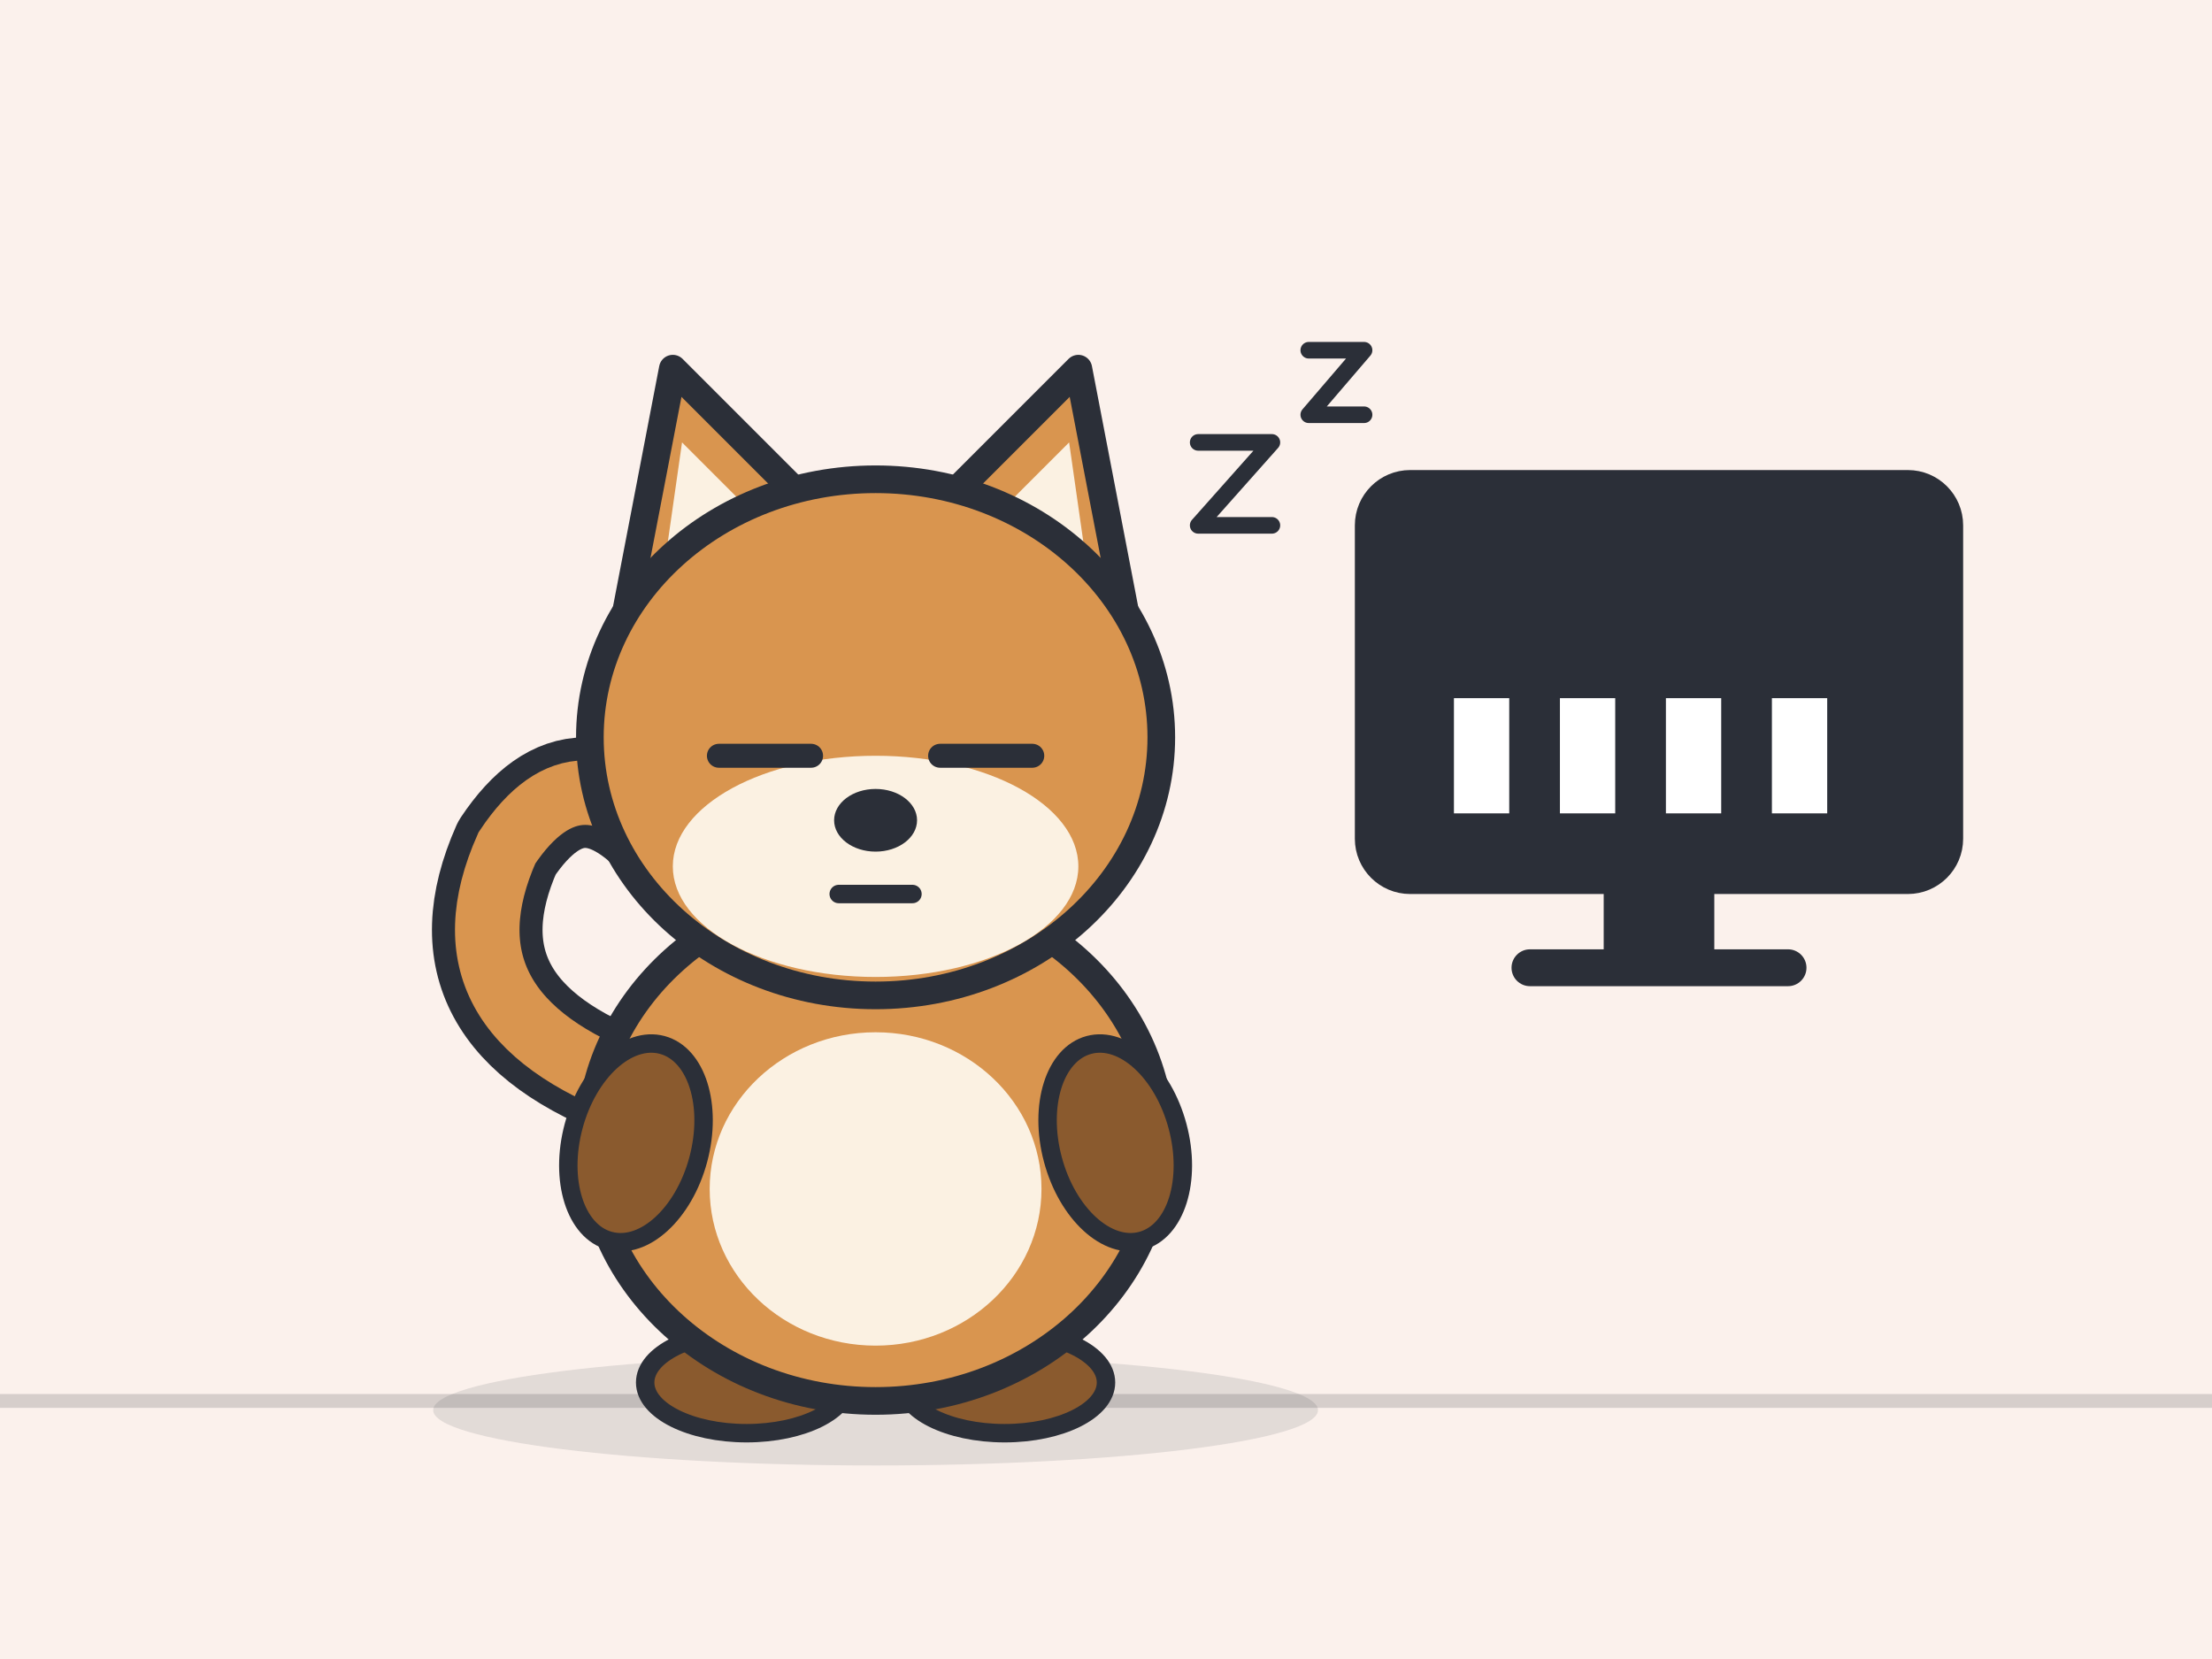
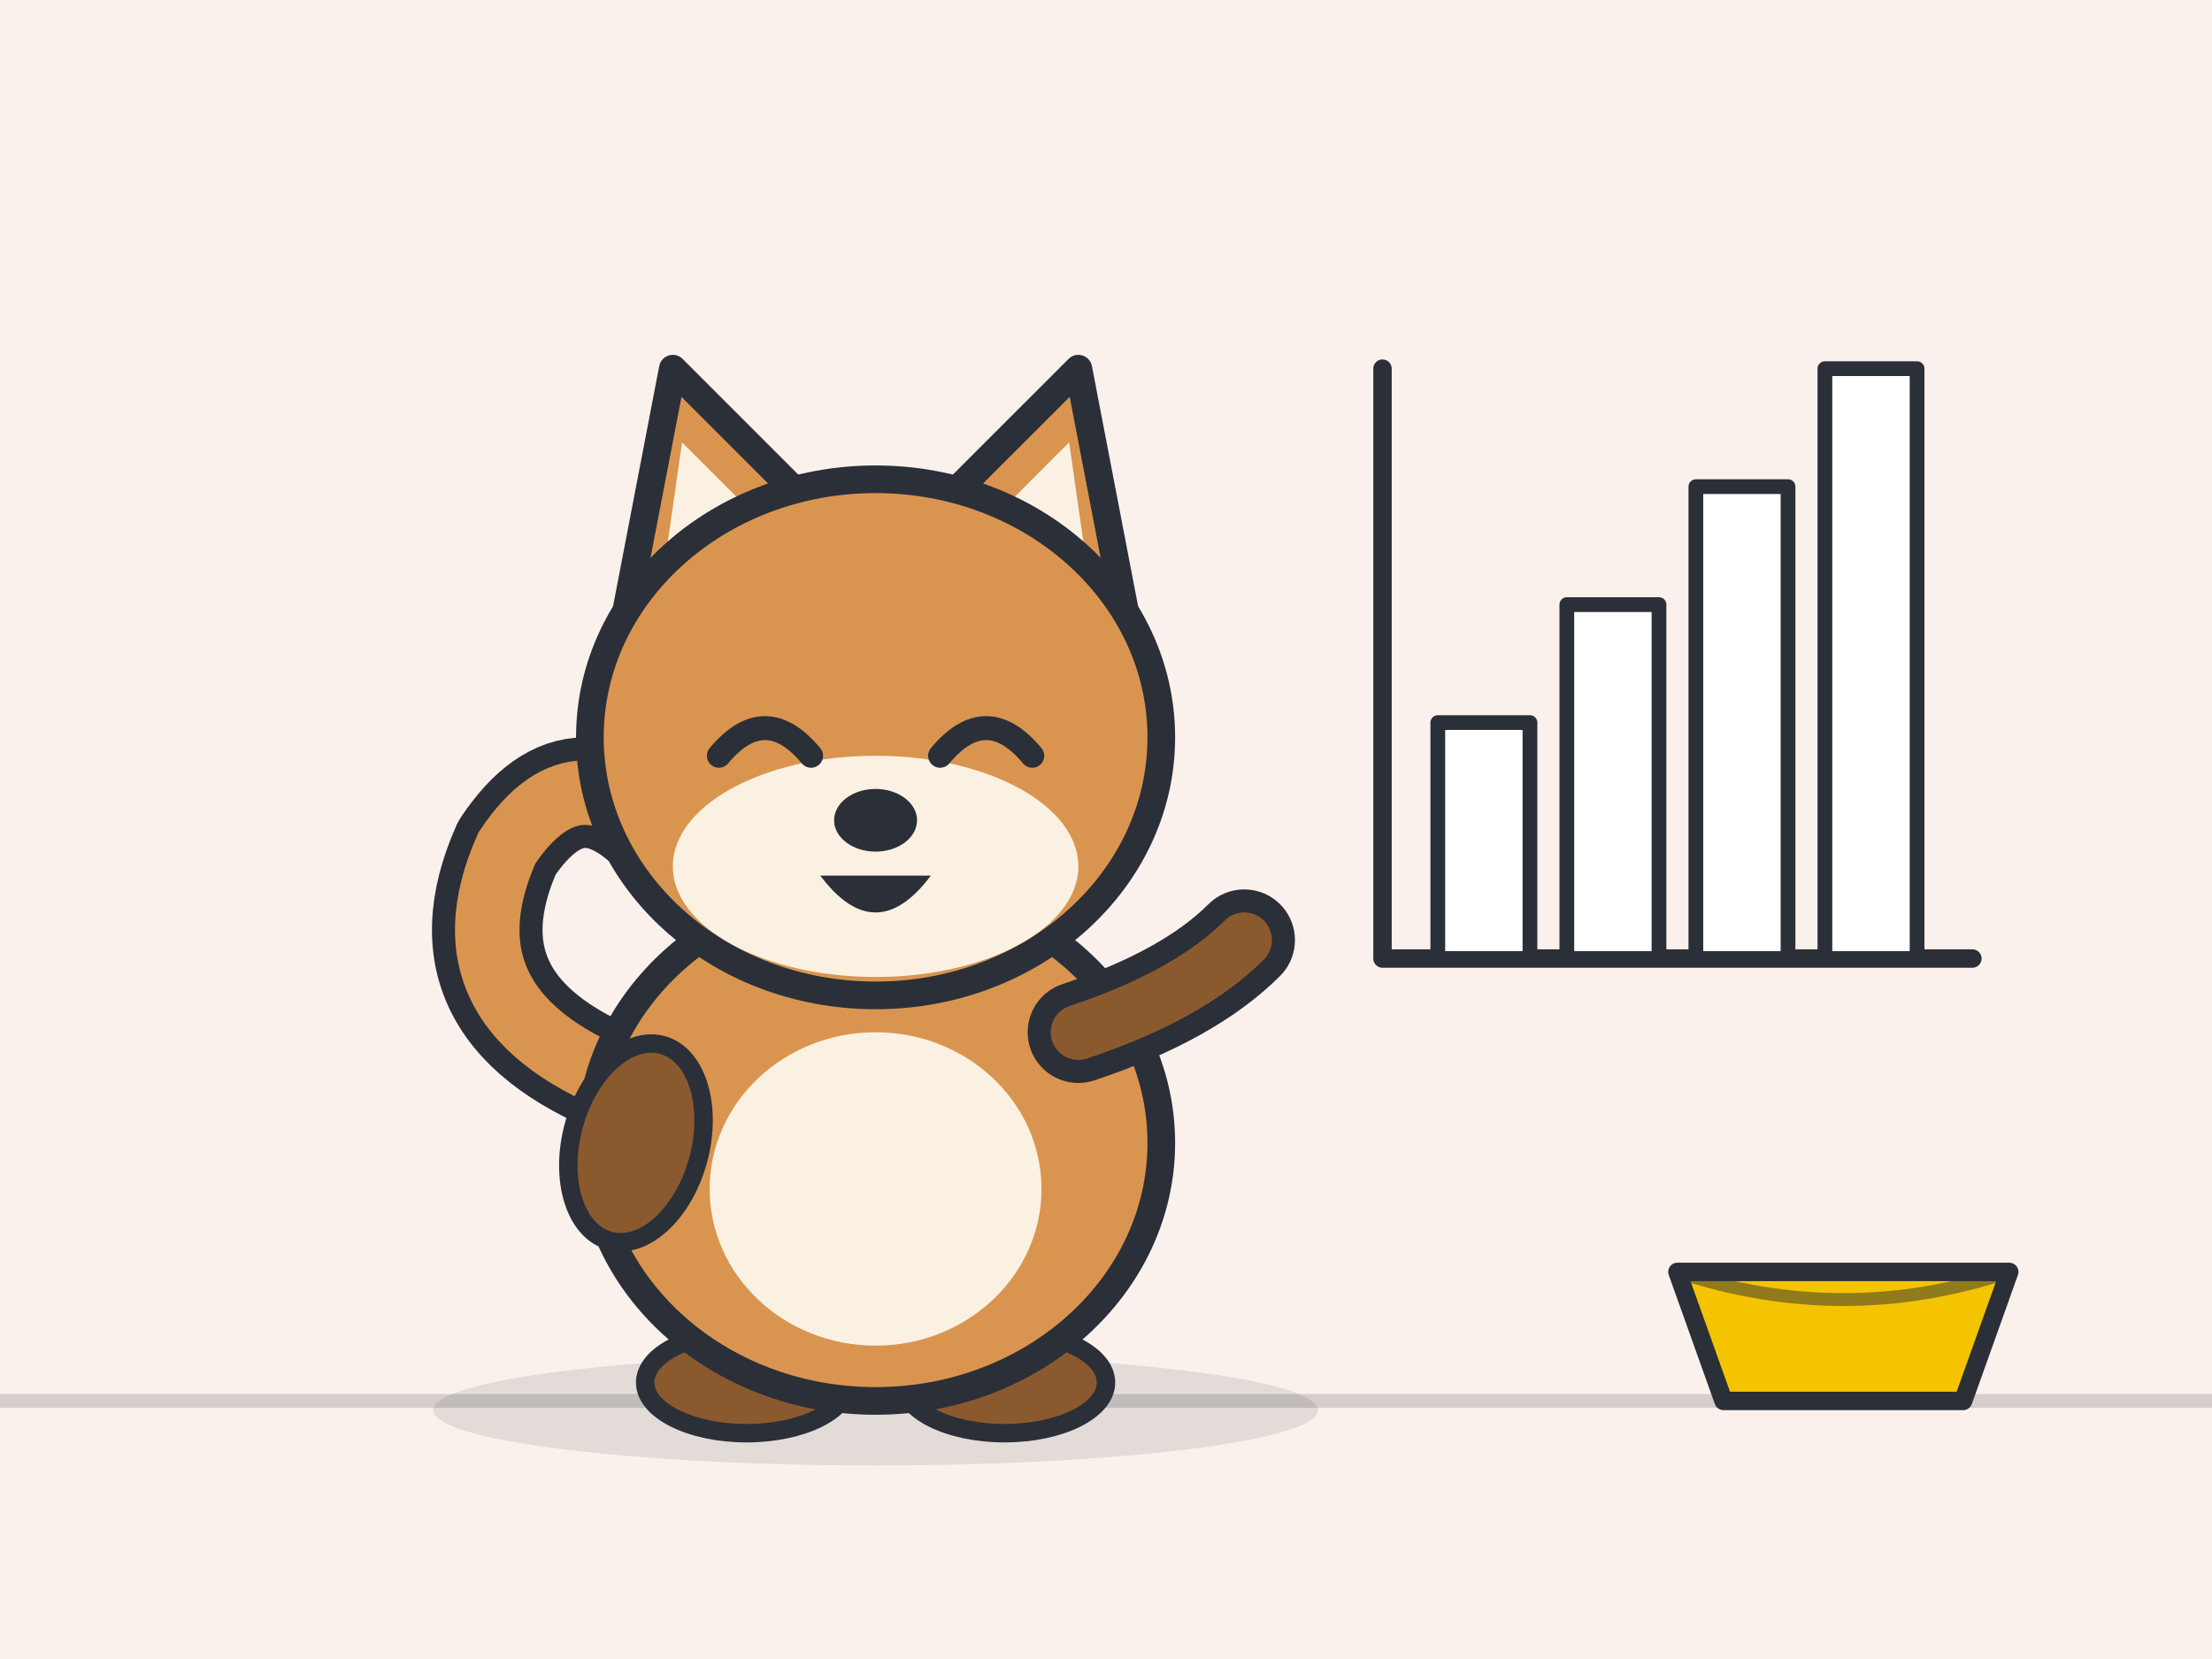
<svg xmlns="http://www.w3.org/2000/svg" viewBox="0 0 240 180" width="240" height="180">
  <rect width="240" height="180" fill="#fbf1ec" />
  <line x1="0" y1="152" x2="240" y2="152" stroke="#2b2f38" stroke-width="1.5" opacity=".18" />
-   <rect x="148" y="52" width="64" height="44" rx="5" fill="#2b2f38" stroke="#2b2f38" stroke-width="2" stroke-linejoin="round" stroke-linecap="round" />
-   <rect x="157" y="75" width="7.5" height="14" fill="#fff" stroke="#2b2f38" stroke-width="1.5" stroke-linejoin="round" stroke-linecap="round" />
-   <rect x="168.5" y="75" width="7.5" height="14" fill="#fff" stroke="#2b2f38" stroke-width="1.5" stroke-linejoin="round" stroke-linecap="round" />
-   <rect x="180" y="75" width="7.5" height="14" fill="#fff" stroke="#2b2f38" stroke-width="1.5" stroke-linejoin="round" stroke-linecap="round" />
-   <rect x="191.5" y="75" width="7.5" height="14" fill="#fff" stroke="#2b2f38" stroke-width="1.5" stroke-linejoin="round" stroke-linecap="round" />
-   <rect x="174" y="96" width="12" height="8" fill="#2b2f38" />
-   <rect x="164" y="103" width="32" height="4" rx="2" fill="#2b2f38" />
+   <path d="M150 40 v64 h64" fill="none" stroke="#2b2f38" stroke-width="2" stroke-linejoin="round" stroke-linecap="round" />
+   <rect x="156" y="78.4" width="10" height="25.6" fill="#fff" stroke="#2b2f38" stroke-width="1.6" stroke-linejoin="round" stroke-linecap="round" />
+   <rect x="170" y="65.6" width="10" height="38.4" fill="#fff" stroke="#2b2f38" stroke-width="1.6" stroke-linejoin="round" stroke-linecap="round" />
+   <rect x="184" y="52.8" width="10" height="51.2" fill="#fff" stroke="#2b2f38" stroke-width="1.6" stroke-linejoin="round" stroke-linecap="round" />
+   <rect x="198" y="40" width="10" height="64" fill="#fff" stroke="#2b2f38" stroke-width="1.6" stroke-linejoin="round" stroke-linecap="round" />
  <ellipse cx="95" cy="153" rx="48" ry="6" fill="#2b2f38" opacity=".12" />
  <path d="M69 118 q-22 -8 -14 -26 q8 -12 18 0" fill="none" stroke="#2b2f38" stroke-width="12" stroke-linejoin="round" stroke-linecap="round" />
  <path d="M69 118 q-22 -8 -14 -26 q8 -12 18 0" fill="none" stroke="#d9954f" stroke-width="7" stroke-linecap="round" />
  <ellipse cx="81" cy="150" rx="11" ry="5.5" fill="#8a5a2e" stroke="#2b2f38" stroke-width="2" stroke-linejoin="round" stroke-linecap="round" />
  <ellipse cx="109" cy="150" rx="11" ry="5.5" fill="#8a5a2e" stroke="#2b2f38" stroke-width="2" stroke-linejoin="round" stroke-linecap="round" />
  <ellipse cx="95" cy="124" rx="31" ry="28" fill="#d9954f" stroke="#2b2f38" stroke-width="3" stroke-linejoin="round" stroke-linecap="round" />
  <ellipse cx="95" cy="129" rx="18" ry="17" fill="#fbf1e2" />
  <ellipse cx="69" cy="124" rx="7" ry="11" transform="rotate(15 69 124)" fill="#8a5a2e" stroke="#2b2f38" stroke-width="2" stroke-linejoin="round" stroke-linecap="round" />
-   <ellipse cx="121" cy="124" rx="7" ry="11" transform="rotate(-15 121 124)" fill="#8a5a2e" stroke="#2b2f38" stroke-width="2" stroke-linejoin="round" stroke-linecap="round" />
+   <path d="M117 112 Q129 108 135 102" fill="none" stroke="#2b2f38" stroke-width="11" stroke-linejoin="round" stroke-linecap="round" />
+   <path d="M117 112 Q129 108 135 102" fill="none" stroke="#8a5a2e" stroke-width="6" stroke-linecap="round" />
  <path d="M68 66 L73 40 L89 56 Z" fill="#d9954f" stroke="#2b2f38" stroke-width="3" stroke-linejoin="round" stroke-linecap="round" />
  <path d="M72 62 L74 48 L83 57 Z" fill="#fbf1e2" />
  <path d="M122 66 L117 40 L101 56 Z" fill="#d9954f" stroke="#2b2f38" stroke-width="3" stroke-linejoin="round" stroke-linecap="round" />
  <path d="M118 62 L116 48 L107 57 Z" fill="#fbf1e2" />
  <ellipse cx="95" cy="80" rx="31" ry="28" fill="#d9954f" stroke="#2b2f38" stroke-width="3" stroke-linejoin="round" stroke-linecap="round" />
  <ellipse cx="95" cy="94" rx="22" ry="12" fill="#fbf1e2" />
-   <path d="M78 82 h10" fill="none" stroke="#2b2f38" stroke-width="2.6" stroke-linecap="round" />
-   <path d="M102 82 h10" fill="none" stroke="#2b2f38" stroke-width="2.6" stroke-linecap="round" />
+   <path d="M78 82 q5 -6 10 0" fill="none" stroke="#2b2f38" stroke-width="2.6" stroke-linecap="round" />
+   <path d="M102 82 q5 -6 10 0" fill="none" stroke="#2b2f38" stroke-width="2.6" stroke-linecap="round" />
  <ellipse cx="95" cy="89" rx="4.5" ry="3.4" fill="#2b2f38" />
-   <path d="M91 97 h8" fill="none" stroke="#2b2f38" stroke-width="2" stroke-linejoin="round" stroke-linecap="round" />
-   <path d="M130 48 h8 l-8 9 h8 M142 38 h6 l-6 7 h6" fill="none" stroke="#2b2f38" stroke-width="1.8" stroke-linejoin="round" stroke-linecap="round" />
+   <path d="M89 95 q6 8 12 0 z" fill="#2b2f38" />
+   <path d="M182 138 h36 l-5 14 h-26 z" fill="#f5c400" stroke="#2b2f38" stroke-width="2" stroke-linejoin="round" stroke-linecap="round" />
+   <path d="M182 138 q18 6 36 0" fill="none" stroke="#2b2f38" stroke-width="1.4" stroke-linejoin="round" stroke-linecap="round" opacity=".5" />
</svg>
